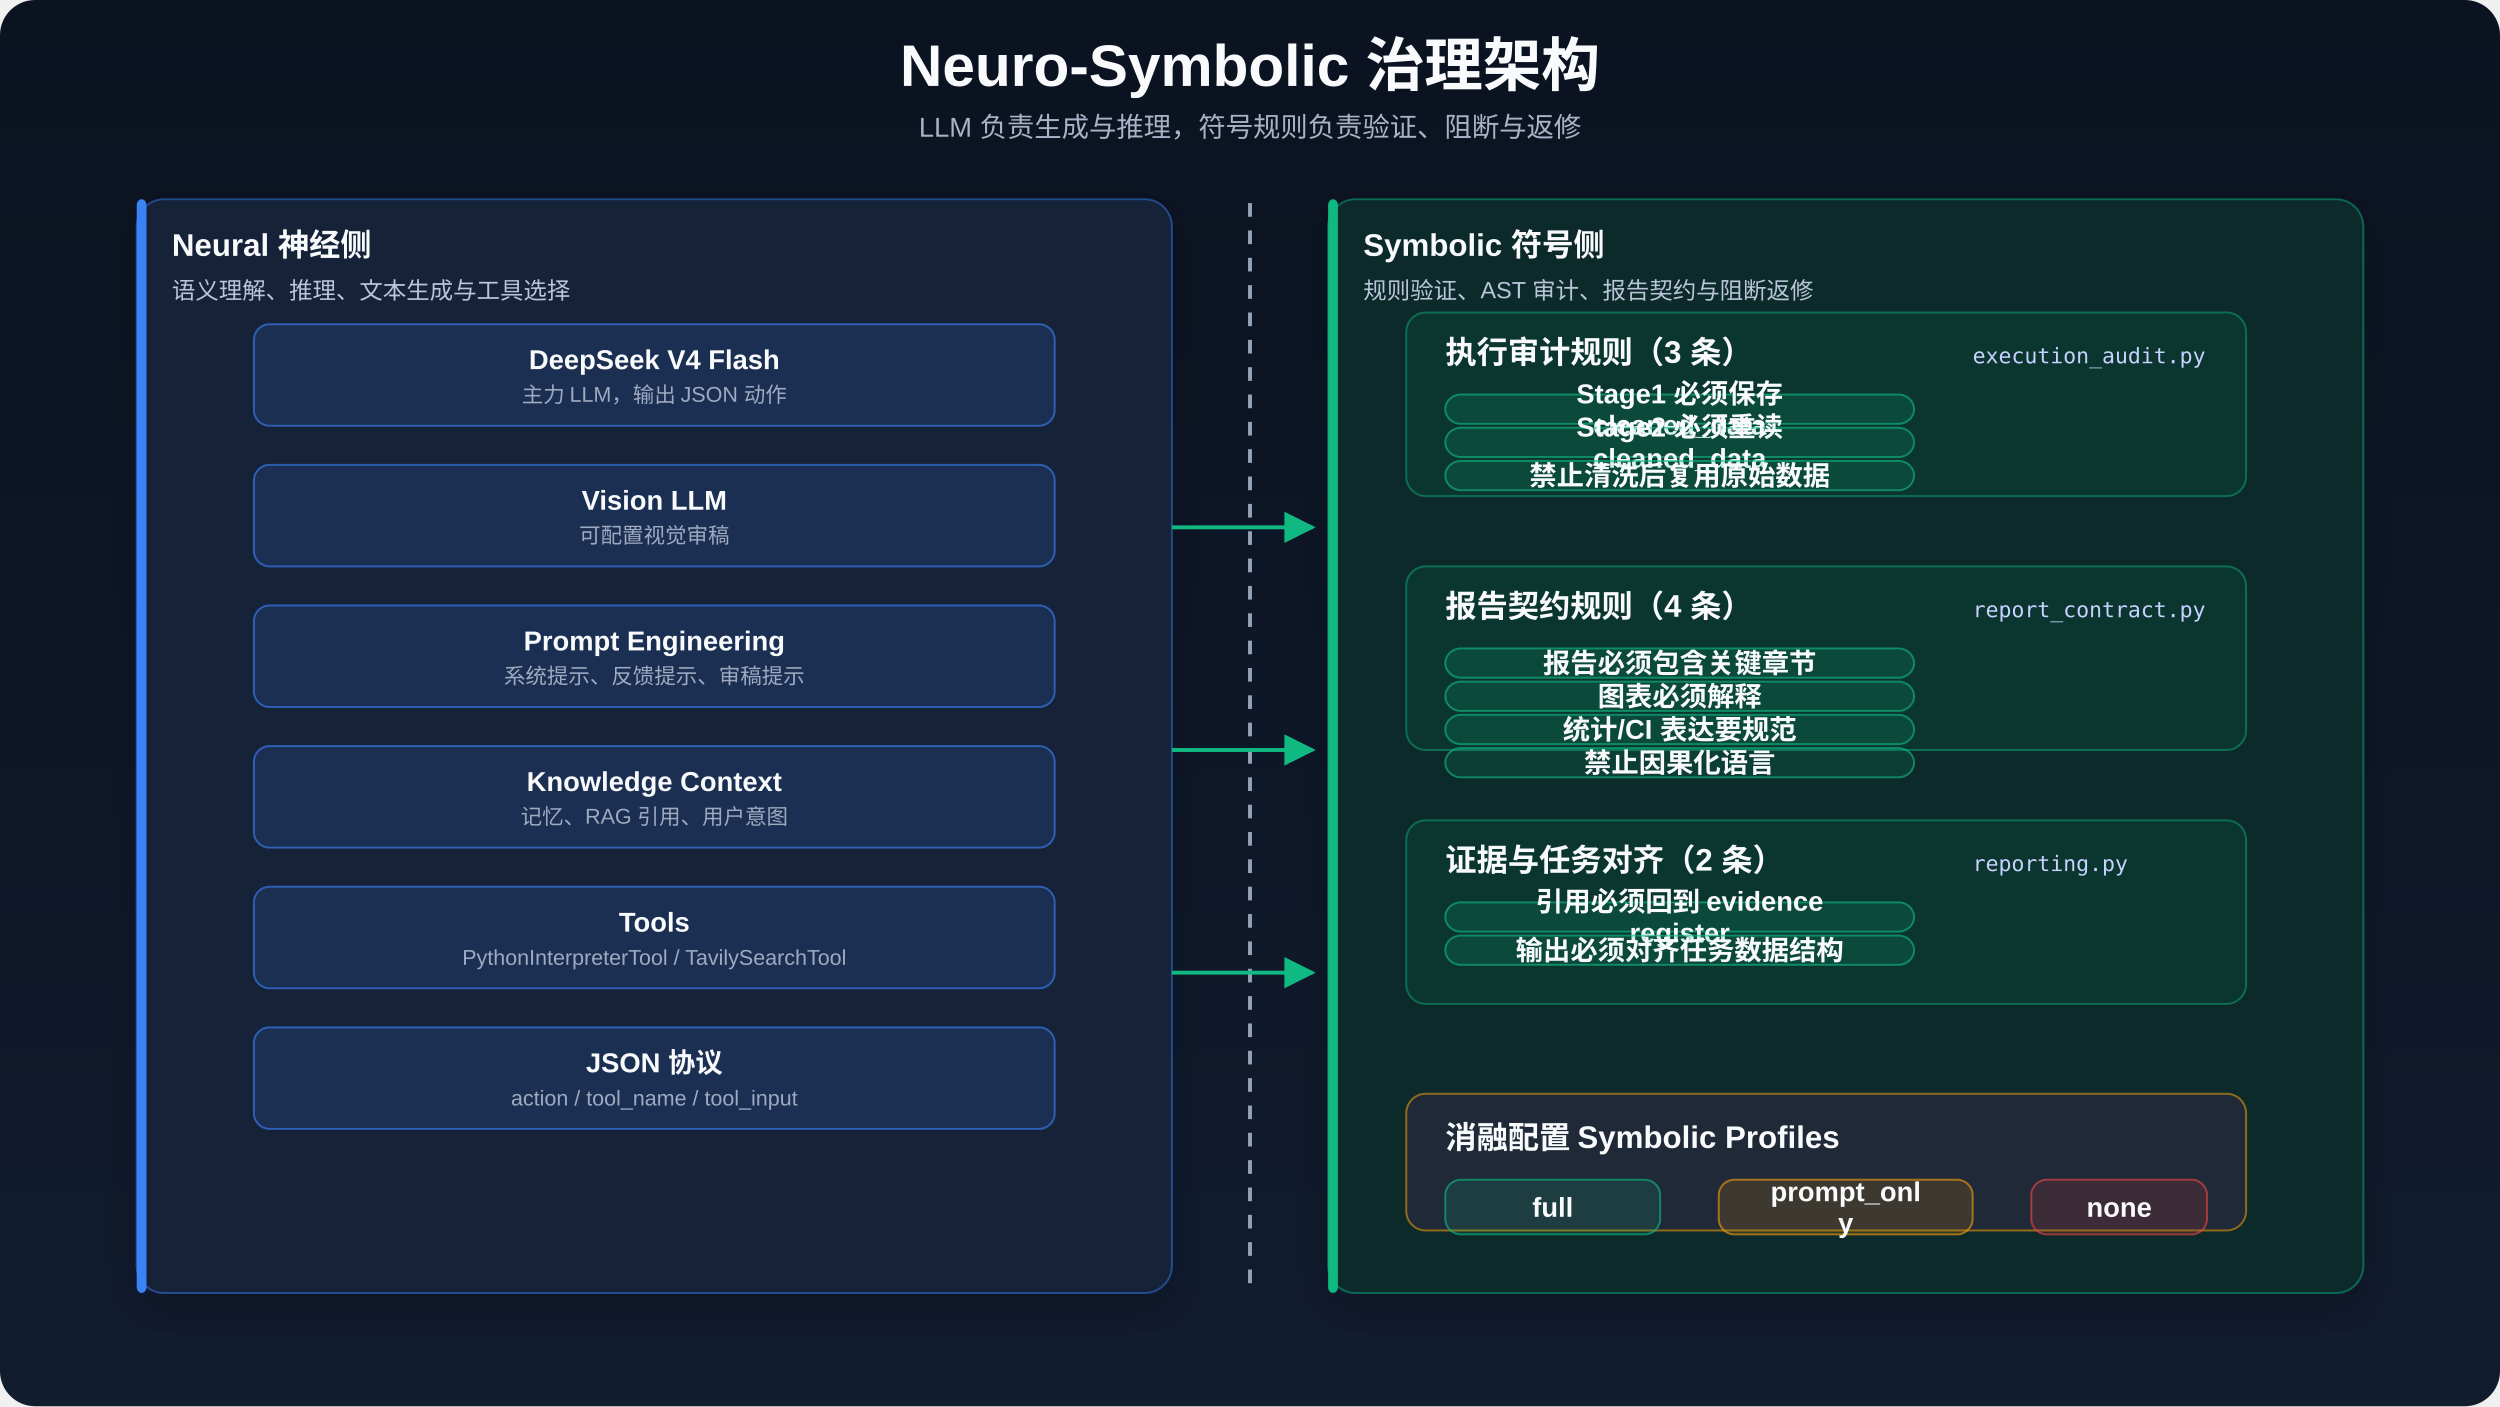
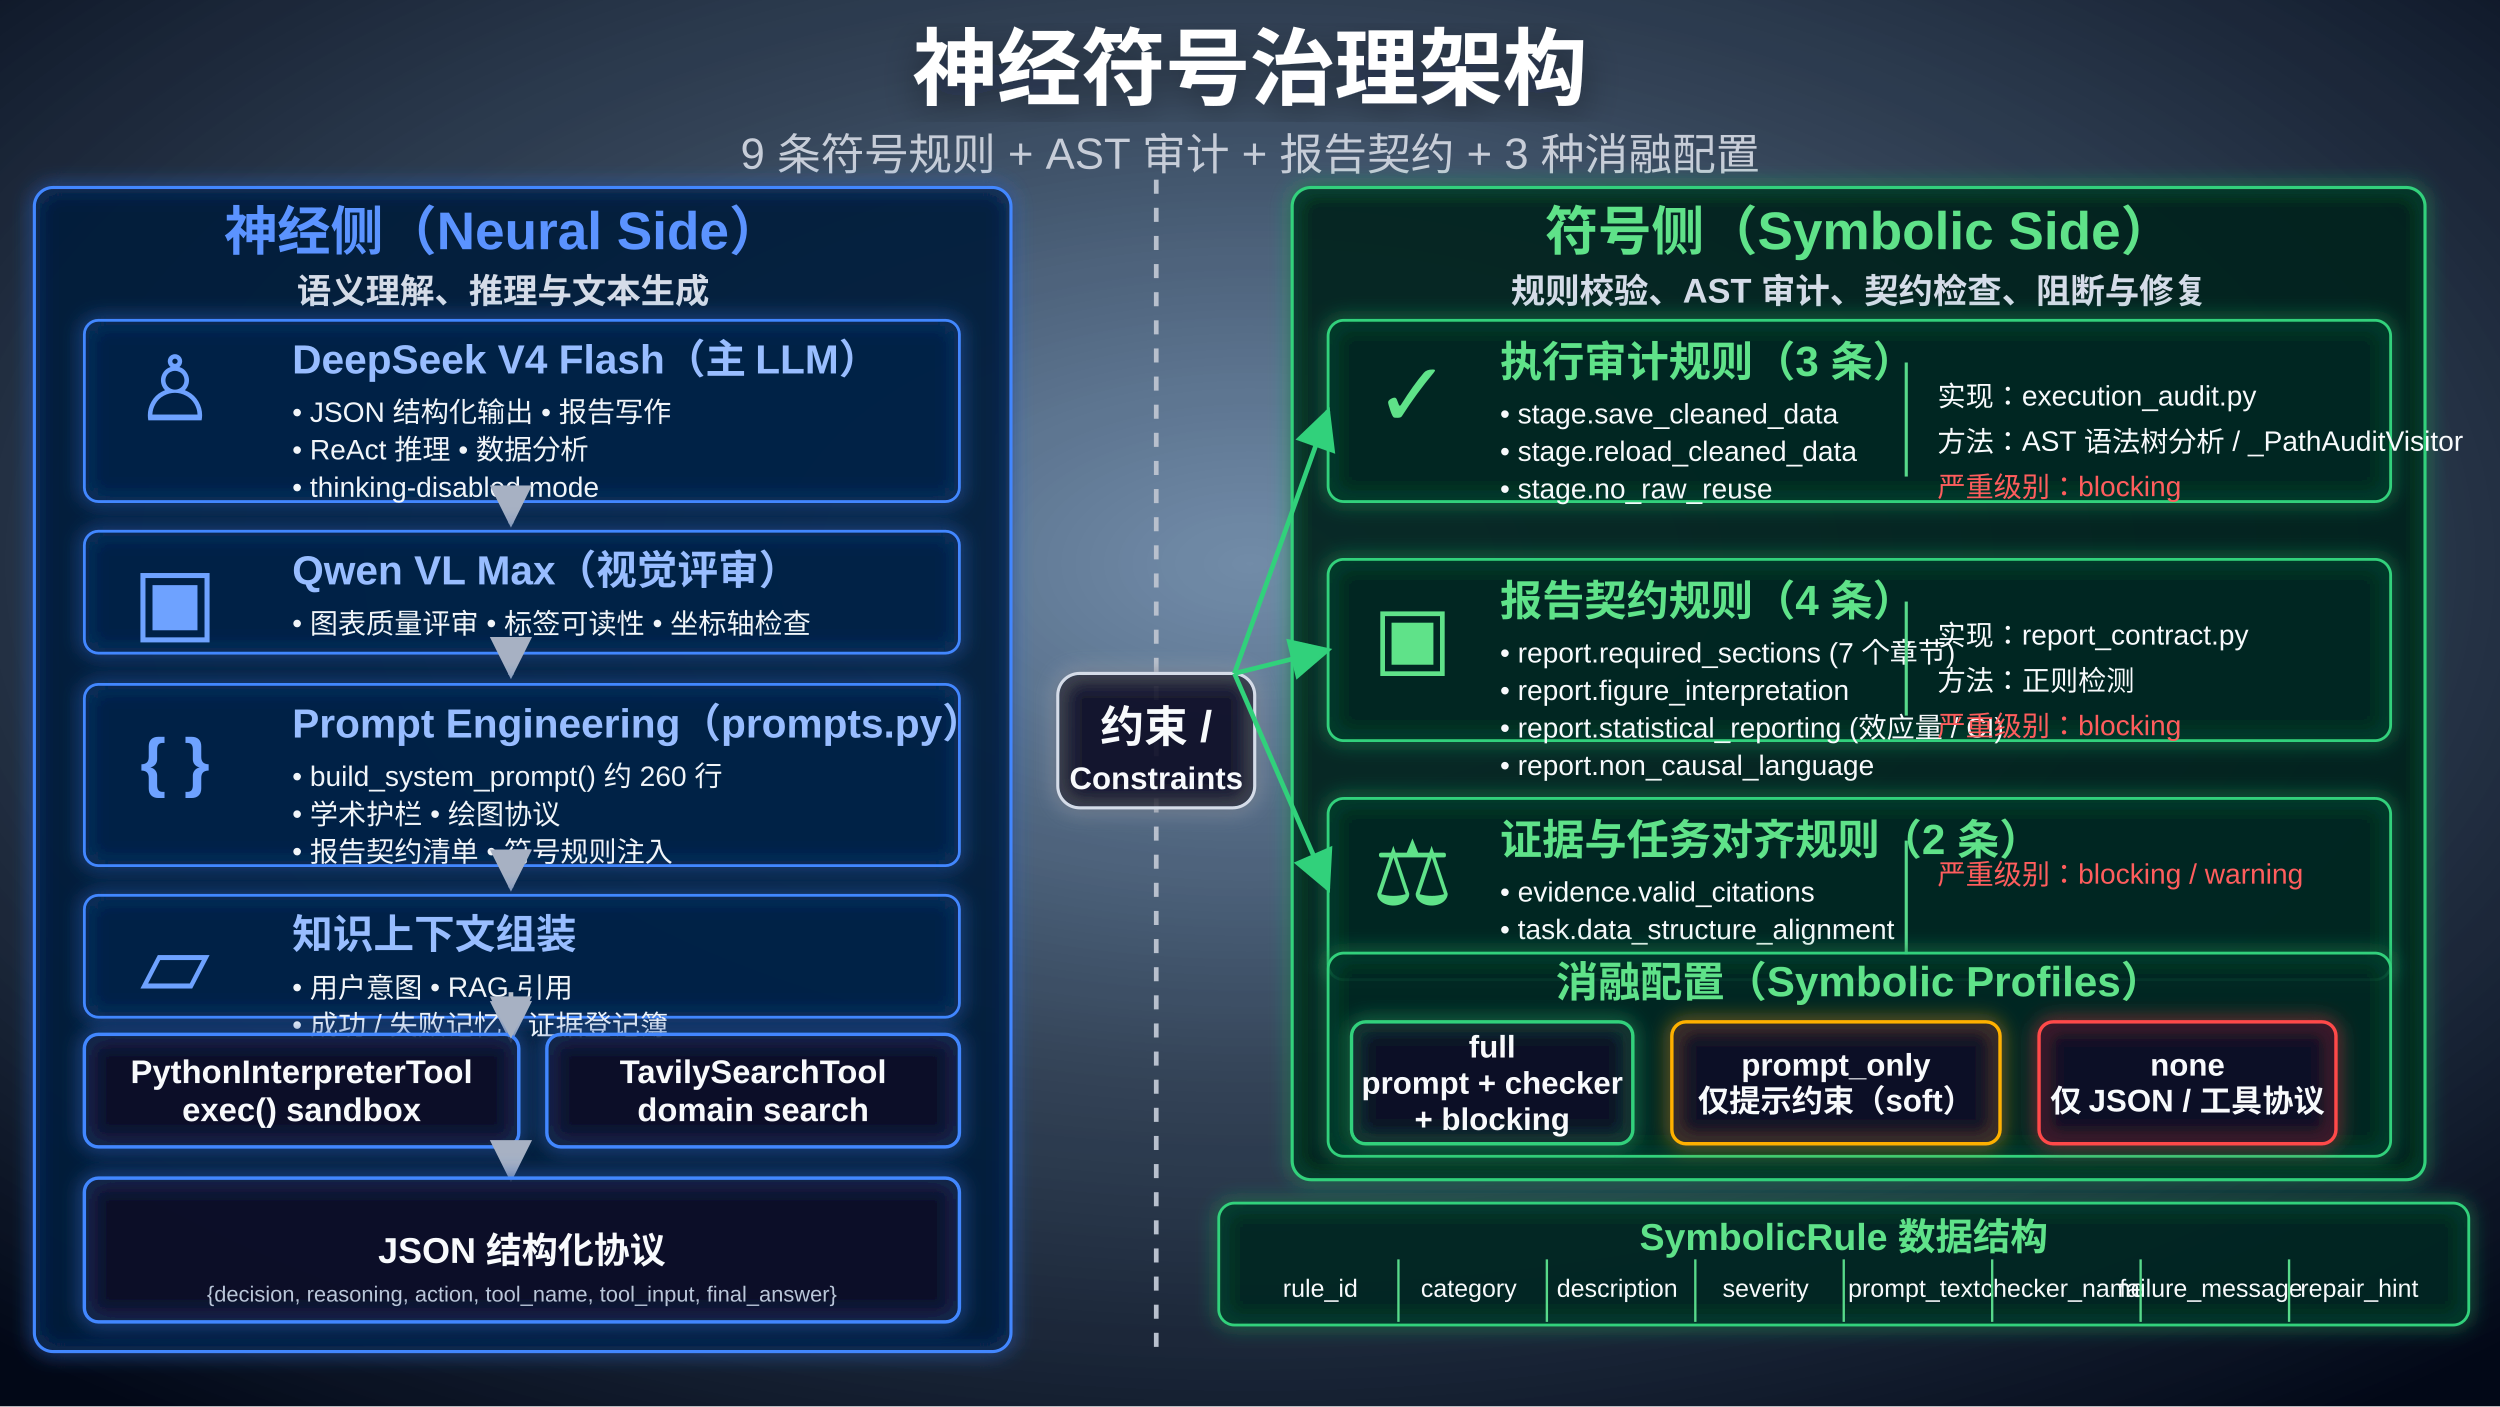
- <svg xmlns="http://www.w3.org/2000/svg" viewBox="0 0 1280 720" font-family="'Segoe UI','Microsoft YaHei',Arial,sans-serif">
+ <svg xmlns="http://www.w3.org/2000/svg" viewBox="0 0 1600 900" font-family="'Segoe UI','Microsoft YaHei',Arial,sans-serif">
  <defs>
-     <linearGradient id="bg" x1="0" y1="0" x2="0" y2="1">
-       <stop offset="0" stop-color="#0B1220" />
-       <stop offset="1" stop-color="#111C2F" />
-     </linearGradient>
-     <filter id="shadow" x="-8%" y="-8%" width="116%" height="116%">
-       <feDropShadow dx="0" dy="8" stdDeviation="10" flood-color="#020617" flood-opacity="0.22" />
+     <radialGradient id="halo" cx="50%" cy="40%" r="75%">
+       <stop offset="0%" stop-color="#0B3A6E" stop-opacity="0.55" />
+       <stop offset="48%" stop-color="#061A33" stop-opacity="0.8" />
+       <stop offset="100%" stop-color="#020817" />
+     </radialGradient>
+     <filter id="softGlow" x="-35%" y="-35%" width="170%" height="170%">
+       <feGaussianBlur stdDeviation="6" result="blur" />
+       <feMerge>
+         <feMergeNode in="blur" />
+         <feMergeNode in="SourceGraphic" />
+       </feMerge>
    </filter>
-     <marker id="arrow" viewBox="0 0 10 10" refX="9" refY="5" markerWidth="8" markerHeight="8" orient="auto">
-       <path d="M0,0 L10,5 L0,10 z" fill="#94A3B8" />
+     <filter id="deepShadow" x="-20%" y="-20%" width="140%" height="140%">
+       <feDropShadow dx="0" dy="8" stdDeviation="12" flood-color="#000814" flood-opacity="0.42" />
+     </filter>
+     <marker id="arrowBlue" viewBox="0 0 10 10" refX="9" refY="5" markerWidth="9" markerHeight="9" orient="auto">
+       <path d="M0,0 L10,5 L0,10 z" fill="#2F86FF" />
    </marker>
-     <marker id="arrowBlue" viewBox="0 0 10 10" refX="9" refY="5" markerWidth="8" markerHeight="8" orient="auto">
-       <path d="M0,0 L10,5 L0,10 z" fill="#3B82F6" />
+     <marker id="arrowGray" viewBox="0 0 10 10" refX="9" refY="5" markerWidth="9" markerHeight="9" orient="auto">
+       <path d="M0,0 L10,5 L0,10 z" fill="#A7B1C3" />
    </marker>
-     <marker id="arrowGreen" viewBox="0 0 10 10" refX="9" refY="5" markerWidth="8" markerHeight="8" orient="auto">
-       <path d="M0,0 L10,5 L0,10 z" fill="#10B981" />
+     <marker id="arrowAmber" viewBox="0 0 10 10" refX="9" refY="5" markerWidth="9" markerHeight="9" orient="auto">
+       <path d="M0,0 L10,5 L0,10 z" fill="#FFB000" />
    </marker>
-     <marker id="arrowRed" viewBox="0 0 10 10" refX="9" refY="5" markerWidth="8" markerHeight="8" orient="auto">
-       <path d="M0,0 L10,5 L0,10 z" fill="#EF4444" />
+     <marker id="arrowGreen" viewBox="0 0 10 10" refX="9" refY="5" markerWidth="9" markerHeight="9" orient="auto">
+       <path d="M0,0 L10,5 L0,10 z" fill="#31D17B" />
+     </marker>
+     <marker id="arrowRed" viewBox="0 0 10 10" refX="9" refY="5" markerWidth="9" markerHeight="9" orient="auto">
+       <path d="M0,0 L10,5 L0,10 z" fill="#FF4949" />
    </marker>
    <style>
-       .title{fill:#F8FAFC;font-size:30px;font-weight:800;letter-spacing:0}
-       .sub{fill:#A8B3C7;font-size:14px}
-       .section{fill:#F8FAFC;font-size:16px;font-weight:800}
-       .label{fill:#F8FAFC;font-size:14px;font-weight:750}
-       .small{fill:#B9C5D8;font-size:12px}
-       .tiny{fill:#9DAAC0;font-size:11px}
-       .code{fill:#C7D2FE;font-size:11px;font-family:'Cascadia Mono','Consolas',monospace}
+       .mono { font-family:'Cascadia Mono','Consolas',monospace; }
+       .muted { fill:#C7D0DF; opacity:.9; }
+       .tiny { fill:#CBD5E1; font-size:18px; }
+       .bullet { fill:#F5F7FA; font-size:20px; }
    </style>
  </defs>
-   <rect width="1280" height="720" rx="18" fill="url(#bg)" />
-   <text class="title" x="640" y="44" text-anchor="middle">Neuro-Symbolic 治理架构</text>
-   <text class="sub" x="640" y="70" text-anchor="middle">LLM 负责生成与推理，符号规则负责验证、阻断与返修</text>
-   <rect x="70" y="102" width="530" height="560" rx="14" fill="#142238" stroke="#3B82F6" stroke-opacity="0.45" filter="url(#shadow)" />
-   <rect x="70" y="102" width="5" height="560" rx="3" fill="#3B82F6" />
-   <text class="section" x="88" y="131" fill="#3B82F6">Neural 神经侧</text>
-   <text class="small" x="88" y="153">语义理解、推理、文本生成与工具选择</text>
-   <rect x="680" y="102" width="530" height="560" rx="14" fill="#102A2C" stroke="#10B981" stroke-opacity="0.45" filter="url(#shadow)" />
-   <rect x="680" y="102" width="5" height="560" rx="3" fill="#10B981" />
-   <text class="section" x="698" y="131" fill="#10B981">Symbolic 符号侧</text>
-   <text class="small" x="698" y="153">规则验证、AST 审计、报告契约与阻断返修</text>
-   <rect x="130" y="166" width="410" height="52" rx="8" fill="#3B82F6" fill-opacity="0.14" stroke="#3B82F6" stroke-opacity="0.62" />
-   <text class="label" x="335.0" y="189.0" text-anchor="middle">DeepSeek V4 Flash</text>
-   <text class="tiny" x="335.0" y="206" text-anchor="middle">主力 LLM，输出 JSON 动作</text>
-   <rect x="130" y="238" width="410" height="52" rx="8" fill="#3B82F6" fill-opacity="0.14" stroke="#3B82F6" stroke-opacity="0.62" />
-   <text class="label" x="335.0" y="261.0" text-anchor="middle">Vision LLM</text>
-   <text class="tiny" x="335.0" y="278" text-anchor="middle">可配置视觉审稿</text>
-   <rect x="130" y="310" width="410" height="52" rx="8" fill="#3B82F6" fill-opacity="0.14" stroke="#3B82F6" stroke-opacity="0.62" />
-   <text class="label" x="335.0" y="333.0" text-anchor="middle">Prompt Engineering</text>
-   <text class="tiny" x="335.0" y="350" text-anchor="middle">系统提示、反馈提示、审稿提示</text>
-   <rect x="130" y="382" width="410" height="52" rx="8" fill="#3B82F6" fill-opacity="0.14" stroke="#3B82F6" stroke-opacity="0.62" />
-   <text class="label" x="335.0" y="405.0" text-anchor="middle">Knowledge Context</text>
-   <text class="tiny" x="335.0" y="422" text-anchor="middle">记忆、RAG 引用、用户意图</text>
-   <rect x="130" y="454" width="410" height="52" rx="8" fill="#3B82F6" fill-opacity="0.14" stroke="#3B82F6" stroke-opacity="0.62" />
-   <text class="label" x="335.0" y="477.0" text-anchor="middle">Tools</text>
-   <text class="tiny" x="335.0" y="494" text-anchor="middle">PythonInterpreterTool / TavilySearchTool</text>
-   <rect x="130" y="526" width="410" height="52" rx="8" fill="#3B82F6" fill-opacity="0.14" stroke="#3B82F6" stroke-opacity="0.62" />
-   <text class="label" x="335.0" y="549.0" text-anchor="middle">JSON 协议</text>
-   <text class="tiny" x="335.0" y="566" text-anchor="middle">action / tool_name / tool_input</text>
-   <line x1="640" y1="104" x2="640" y2="662" stroke="#94A3B8" stroke-width="2" stroke-dasharray="7 7" />
-   <line x1="600" y1="270" x2="672" y2="270" stroke="#10B981" stroke-width="2" marker-end="url(#arrowGreen)" />
-   <line x1="600" y1="384" x2="672" y2="384" stroke="#10B981" stroke-width="2" marker-end="url(#arrowGreen)" />
-   <line x1="600" y1="498" x2="672" y2="498" stroke="#10B981" stroke-width="2" marker-end="url(#arrowGreen)" />
-   <rect x="720" y="160" width="430" height="94" rx="10" fill="#064E3B" fill-opacity="0.34" stroke="#10B981" stroke-opacity="0.45" />
-   <text class="section" x="740" y="186" fill="#34D399">执行审计规则（3 条）</text>
-   <text class="code" x="1010" y="186">execution_audit.py</text>
-   <rect x="740" y="202" width="240" height="15" rx="8" fill="#10B981" fill-opacity="0.14" stroke="#10B981" stroke-opacity="0.62" />
-   <text class="label" x="860.0" y="206.5" text-anchor="middle">Stage1 必须保存</text>
-   <text class="label" x="860.0" y="222.5" text-anchor="middle">cleaned_data</text>
-   <rect x="740" y="219" width="240" height="15" rx="8" fill="#10B981" fill-opacity="0.14" stroke="#10B981" stroke-opacity="0.62" />
-   <text class="label" x="860.0" y="223.5" text-anchor="middle">Stage2 必须重读</text>
-   <text class="label" x="860.0" y="239.5" text-anchor="middle">cleaned_data</text>
-   <rect x="740" y="236" width="240" height="15" rx="8" fill="#10B981" fill-opacity="0.14" stroke="#10B981" stroke-opacity="0.62" />
-   <text class="label" x="860.0" y="248.5" text-anchor="middle">禁止清洗后复用原始数据</text>
-   <rect x="720" y="290" width="430" height="94" rx="10" fill="#064E3B" fill-opacity="0.34" stroke="#10B981" stroke-opacity="0.45" />
-   <text class="section" x="740" y="316" fill="#34D399">报告契约规则（4 条）</text>
-   <text class="code" x="1010" y="316">report_contract.py</text>
-   <rect x="740" y="332" width="240" height="15" rx="8" fill="#10B981" fill-opacity="0.14" stroke="#10B981" stroke-opacity="0.62" />
-   <text class="label" x="860.0" y="344.5" text-anchor="middle">报告必须包含关键章节</text>
-   <rect x="740" y="349" width="240" height="15" rx="8" fill="#10B981" fill-opacity="0.14" stroke="#10B981" stroke-opacity="0.62" />
-   <text class="label" x="860.0" y="361.5" text-anchor="middle">图表必须解释</text>
-   <rect x="740" y="366" width="240" height="15" rx="8" fill="#10B981" fill-opacity="0.14" stroke="#10B981" stroke-opacity="0.62" />
-   <text class="label" x="860.0" y="378.5" text-anchor="middle">统计/CI 表达要规范</text>
-   <rect x="740" y="383" width="240" height="15" rx="8" fill="#10B981" fill-opacity="0.14" stroke="#10B981" stroke-opacity="0.62" />
-   <text class="label" x="860.0" y="395.5" text-anchor="middle">禁止因果化语言</text>
-   <rect x="720" y="420" width="430" height="94" rx="10" fill="#064E3B" fill-opacity="0.34" stroke="#10B981" stroke-opacity="0.45" />
-   <text class="section" x="740" y="446" fill="#34D399">证据与任务对齐（2 条）</text>
-   <text class="code" x="1010" y="446">reporting.py</text>
-   <rect x="740" y="462" width="240" height="15" rx="8" fill="#10B981" fill-opacity="0.14" stroke="#10B981" stroke-opacity="0.62" />
-   <text class="label" x="860.0" y="466.5" text-anchor="middle">引用必须回到 evidence</text>
-   <text class="label" x="860.0" y="482.5" text-anchor="middle">register</text>
-   <rect x="740" y="479" width="240" height="15" rx="8" fill="#10B981" fill-opacity="0.14" stroke="#10B981" stroke-opacity="0.62" />
-   <text class="label" x="860.0" y="491.5" text-anchor="middle">输出必须对齐任务数据结构</text>
-   <rect x="720" y="560" width="430" height="70" rx="10" fill="#1F2937" stroke="#F59E0B" stroke-opacity="0.55" />
-   <text class="section" x="740" y="588" fill="#FBBF24">消融配置 Symbolic Profiles</text>
-   <rect x="740" y="604" width="110" height="28" rx="8" fill="#10B981" fill-opacity="0.14" stroke="#10B981" stroke-opacity="0.62" />
-   <text class="label" x="795.0" y="623.0" text-anchor="middle">full</text>
-   <rect x="880" y="604" width="130" height="28" rx="8" fill="#F59E0B" fill-opacity="0.14" stroke="#F59E0B" stroke-opacity="0.62" />
-   <text class="label" x="945.0" y="615.0" text-anchor="middle">prompt_onl</text>
-   <text class="label" x="945.0" y="631.0" text-anchor="middle">y</text>
-   <rect x="1040" y="604" width="90" height="28" rx="8" fill="#EF4444" fill-opacity="0.14" stroke="#EF4444" stroke-opacity="0.62" />
-   <text class="label" x="1085.0" y="623.0" text-anchor="middle">none</text>
+   <rect width="1600" height="900" fill="url(#halo)" />
+   <text x="800.0" y="63" text-anchor="middle" fill="#FFFFFF" font-size="54" font-weight="900" filter="url(#deepShadow)">神经符号治理架构</text>
+   <text x="800.0" y="108.0" text-anchor="middle" fill="#C7CDD8" font-size="28" font-weight="500">9 条符号规则 + AST 审计 + 报告契约 + 3 种消融配置</text>
+   <rect x="22" y="120" width="625" height="745" rx="12" fill="#041B3B" fill-opacity="0.72" stroke="#4387FF" stroke-width="2" filter="url(#softGlow)" />
+   <rect x="827" y="120" width="725" height="635" rx="12" fill="#03251F" fill-opacity="0.72" stroke="#31D17B" stroke-width="2" filter="url(#softGlow)" />
+   <text x="322" y="160" fill="#5B93FF" font-size="34" font-weight="900" text-anchor="middle">神经侧（Neural Side）</text>
+   <text x="322" y="194" fill="#D5DCE8" font-size="22" font-weight="560" text-anchor="middle">语义理解、推理与文本生成</text>
+   <text x="1190" y="160" fill="#5FE289" font-size="34" font-weight="900" text-anchor="middle">符号侧（Symbolic Side）</text>
+   <text x="1190" y="194" fill="#D5DCE8" font-size="22" font-weight="560" text-anchor="middle">规则校验、AST 审计、契约检查、阻断与修复</text>
+   <rect x="54" y="205" width="560" height="116" rx="9" fill="#062149" fill-opacity="0.72" stroke="#4387FF" stroke-width="1.8" filter="url(#softGlow)" />
+   <text x="112" y="269" fill="#6EA2FF" font-size="58" font-weight="700" text-anchor="middle">♙</text>
+   <text x="187" y="239" fill="#98BDFF" font-size="26" font-weight="850" text-anchor="start">DeepSeek V4 Flash（主 LLM）</text>
+   <text x="187" y="270" fill="#F1F5F9" font-size="18" font-weight="500" text-anchor="start">• JSON 结构化输出        • 报告写作</text>
+   <text x="187" y="294" fill="#F1F5F9" font-size="18" font-weight="500" text-anchor="start">• ReAct 推理             • 数据分析</text>
+   <text x="187" y="318" fill="#F1F5F9" font-size="18" font-weight="500" text-anchor="start">• thinking-disabled mode</text>
+   <line x1="327" y1="321" x2="327" y2="335" stroke="#B7BEC9" stroke-width="3" marker-end="url(#arrowGray)" />
+   <rect x="54" y="340" width="560" height="78" rx="9" fill="#062149" fill-opacity="0.72" stroke="#4387FF" stroke-width="1.8" filter="url(#softGlow)" />
+   <text x="112" y="404" fill="#6EA2FF" font-size="58" font-weight="700" text-anchor="middle">▣</text>
+   <text x="187" y="374" fill="#98BDFF" font-size="26" font-weight="850" text-anchor="start">Qwen VL Max（视觉评审）</text>
+   <text x="187" y="405" fill="#F1F5F9" font-size="18" font-weight="500" text-anchor="start">• 图表质量评审        • 标签可读性        • 坐标轴检查</text>
+   <line x1="327" y1="418" x2="327" y2="432" stroke="#B7BEC9" stroke-width="3" marker-end="url(#arrowGray)" />
+   <rect x="54" y="438" width="560" height="116" rx="9" fill="#062149" fill-opacity="0.72" stroke="#4387FF" stroke-width="1.8" filter="url(#softGlow)" />
+   <text x="112" y="502" fill="#6EA2FF" font-size="42" font-weight="800" text-anchor="middle">{ }</text>
+   <text x="187" y="472" fill="#98BDFF" font-size="26" font-weight="850" text-anchor="start">Prompt Engineering（prompts.py）</text>
+   <text x="187" y="503" fill="#F1F5F9" font-size="18" font-weight="500" text-anchor="start">• build_system_prompt() 约 260 行</text>
+   <text x="187" y="527" fill="#F1F5F9" font-size="18" font-weight="500" text-anchor="start">• 学术护栏               • 绘图协议</text>
+   <text x="187" y="551" fill="#F1F5F9" font-size="18" font-weight="500" text-anchor="start">• 报告契约清单           • 符号规则注入</text>
+   <line x1="327" y1="554" x2="327" y2="568" stroke="#B7BEC9" stroke-width="3" marker-end="url(#arrowGray)" />
+   <rect x="54" y="573" width="560" height="78" rx="9" fill="#062149" fill-opacity="0.72" stroke="#4387FF" stroke-width="1.8" filter="url(#softGlow)" />
+   <text x="112" y="637" fill="#6EA2FF" font-size="58" font-weight="700" text-anchor="middle">▱</text>
+   <text x="187" y="607" fill="#98BDFF" font-size="26" font-weight="850" text-anchor="start">知识上下文组装</text>
+   <text x="187" y="638" fill="#F1F5F9" font-size="18" font-weight="500" text-anchor="start">• 用户意图               • RAG 引用</text>
+   <text x="187" y="662" fill="#F1F5F9" font-size="18" font-weight="500" text-anchor="start">• 成功 / 失败记忆        • 证据登记簿</text>
+   <line x1="327" y1="651" x2="327" y2="665" stroke="#B7BEC9" stroke-width="3" marker-end="url(#arrowGray)" />
+   <rect x="54" y="662" width="278" height="72" rx="9" fill="#07182D" fill-opacity="0.72" stroke="#4387FF" stroke-width="2.2" filter="url(#softGlow)" />
+   <text x="193.0" y="693.17" fill="#F8FAFC" font-size="21" font-weight="650" text-anchor="middle">PythonInterpreterTool</text>
+   <text x="193.0" y="717.53" fill="#F8FAFC" font-size="21" font-weight="650" text-anchor="middle">exec() sandbox</text>
+   <rect x="350" y="662" width="264" height="72" rx="9" fill="#07182D" fill-opacity="0.72" stroke="#4387FF" stroke-width="2.2" filter="url(#softGlow)" />
+   <text x="482.0" y="693.17" fill="#F8FAFC" font-size="21" font-weight="650" text-anchor="middle">TavilySearchTool</text>
+   <text x="482.0" y="717.53" fill="#F8FAFC" font-size="21" font-weight="650" text-anchor="middle">domain search</text>
+   <line x1="327" y1="635" x2="327" y2="662" stroke="#B7BEC9" stroke-width="3" marker-end="url(#arrowGray)" />
+   <line x1="327" y1="734" x2="327" y2="754" stroke="#B7BEC9" stroke-width="3" marker-end="url(#arrowGray)" />
+   <rect x="54" y="754" width="560" height="92" rx="9" fill="#07182D" fill-opacity="0.72" stroke="#4387FF" stroke-width="2.2" filter="url(#softGlow)" />
+   <text x="334.0" y="808.28" fill="#F8FAFC" font-size="23" font-weight="650" text-anchor="middle">JSON 结构化协议</text>
+   <text x="334.0" y="833" fill="#B9C5D8" font-size="14" font-weight="500" text-anchor="middle">{decision, reasoning, action, tool_name, tool_input, final_answer}</text>
+   <line x1="740" y1="115" x2="740" y2="865" stroke="#B8C0CD" stroke-width="3" stroke-dasharray="9 9" />
+   <rect x="677" y="431" width="126" height="86" rx="14" fill="#07152B" fill-opacity="0.72" stroke="#D5DCE8" stroke-width="2" filter="url(#softGlow)" />
+   <text x="740" y="475" fill="#F8FAFC" font-size="28" font-weight="850" text-anchor="middle">约束 /</text>
+   <text x="740" y="505" fill="#F8FAFC" font-size="20" font-weight="650" text-anchor="middle">Constraints</text>
+   <rect x="850" y="205" width="680" height="116" rx="10" fill="#052B22" fill-opacity="0.72" stroke="#31D17B" stroke-width="1.8" filter="url(#softGlow)" />
+   <text x="904" y="273" fill="#5FE289" font-size="58" font-weight="900" text-anchor="middle">✓</text>
+   <text x="960" y="241" fill="#5FE289" font-size="27" font-weight="900" text-anchor="start">执行审计规则（3 条）</text>
+   <text x="960" y="271" fill="#F8FAFC" font-size="18" font-weight="500" text-anchor="start">• stage.save_cleaned_data</text>
+   <text x="960" y="295" fill="#F8FAFC" font-size="18" font-weight="500" text-anchor="start">• stage.reload_cleaned_data</text>
+   <text x="960" y="319" fill="#F8FAFC" font-size="18" font-weight="500" text-anchor="start">• stage.no_raw_reuse</text>
+   <line x1="1220" y1="232" x2="1220" y2="305" stroke="#57D98A" stroke-width="2" />
+   <text x="1240" y="260" fill="#F8FAFC" font-size="18" font-weight="500" text-anchor="start">实现：execution_audit.py</text>
+   <text x="1240" y="289" fill="#F8FAFC" font-size="18" font-weight="500" text-anchor="start">方法：AST 语法树分析 / _PathAuditVisitor</text>
+   <text x="1240" y="318" fill="#FF5D5D" font-size="18" font-weight="500" text-anchor="start">严重级别：blocking</text>
+   <line x1="790" y1="431" x2="850" y2="263" stroke="#31D17B" stroke-width="3" marker-end="url(#arrowGreen)" />
+   <rect x="850" y="358" width="680" height="116" rx="10" fill="#052B22" fill-opacity="0.72" stroke="#31D17B" stroke-width="1.8" filter="url(#softGlow)" />
+   <text x="904" y="426" fill="#5FE289" font-size="54" font-weight="700" text-anchor="middle">▣</text>
+   <text x="960" y="394" fill="#5FE289" font-size="27" font-weight="900" text-anchor="start">报告契约规则（4 条）</text>
+   <text x="960" y="424" fill="#F8FAFC" font-size="18" font-weight="500" text-anchor="start">• report.required_sections (7 个章节)</text>
+   <text x="960" y="448" fill="#F8FAFC" font-size="18" font-weight="500" text-anchor="start">• report.figure_interpretation</text>
+   <text x="960" y="472" fill="#F8FAFC" font-size="18" font-weight="500" text-anchor="start">• report.statistical_reporting (效应量 / CI)</text>
+   <text x="960" y="496" fill="#F8FAFC" font-size="18" font-weight="500" text-anchor="start">• report.non_causal_language</text>
+   <line x1="1220" y1="385" x2="1220" y2="458" stroke="#57D98A" stroke-width="2" />
+   <text x="1240" y="413" fill="#F8FAFC" font-size="18" font-weight="500" text-anchor="start">实现：report_contract.py</text>
+   <text x="1240" y="442" fill="#F8FAFC" font-size="18" font-weight="500" text-anchor="start">方法：正则检测</text>
+   <text x="1240" y="471" fill="#FF5D5D" font-size="18" font-weight="500" text-anchor="start">严重级别：blocking</text>
+   <line x1="790" y1="431" x2="850" y2="416" stroke="#31D17B" stroke-width="3" marker-end="url(#arrowGreen)" />
+   <rect x="850" y="511" width="680" height="116" rx="10" fill="#052B22" fill-opacity="0.72" stroke="#31D17B" stroke-width="1.8" filter="url(#softGlow)" />
+   <text x="904" y="579" fill="#5FE289" font-size="58" font-weight="700" text-anchor="middle">⚖</text>
+   <text x="960" y="547" fill="#5FE289" font-size="27" font-weight="900" text-anchor="start">证据与任务对齐规则（2 条）</text>
+   <text x="960" y="577" fill="#F8FAFC" font-size="18" font-weight="500" text-anchor="start">• evidence.valid_citations</text>
+   <text x="960" y="601" fill="#F8FAFC" font-size="18" font-weight="500" text-anchor="start">• task.data_structure_alignment</text>
+   <line x1="1220" y1="538" x2="1220" y2="611" stroke="#57D98A" stroke-width="2" />
+   <text x="1240" y="566" fill="#FF5D5D" font-size="18" font-weight="500" text-anchor="start">严重级别：blocking / warning</text>
+   <line x1="790" y1="431" x2="850" y2="569" stroke="#31D17B" stroke-width="3" marker-end="url(#arrowGreen)" />
+   <rect x="850" y="610" width="680" height="130" rx="10" fill="#052B22" fill-opacity="0.72" stroke="#31D17B" stroke-width="1.8" filter="url(#softGlow)" />
+   <text x="1190" y="638" fill="#5FE289" font-size="27" font-weight="900" text-anchor="middle">消融配置（Symbolic Profiles）</text>
+   <rect x="865" y="654" width="180" height="78" rx="9" fill="#07182D" fill-opacity="0.72" stroke="#31D17B" stroke-width="2.2" filter="url(#softGlow)" />
+   <text x="955.0" y="676.8" fill="#F8FAFC" font-size="20" font-weight="650" text-anchor="middle">full</text>
+   <text x="955.0" y="700.0" fill="#F8FAFC" font-size="20" font-weight="650" text-anchor="middle">prompt + checker</text>
+   <text x="955.0" y="723.2" fill="#F8FAFC" font-size="20" font-weight="650" text-anchor="middle">+ blocking</text>
+   <rect x="1070" y="654" width="210" height="78" rx="9" fill="#07182D" fill-opacity="0.72" stroke="#FFB000" stroke-width="2.2" filter="url(#softGlow)" />
+   <text x="1175.0" y="688.4" fill="#F8FAFC" font-size="20" font-weight="650" text-anchor="middle">prompt_only</text>
+   <text x="1175.0" y="711.6" fill="#F8FAFC" font-size="20" font-weight="650" text-anchor="middle">仅提示约束（soft）</text>
+   <rect x="1305" y="654" width="190" height="78" rx="9" fill="#07182D" fill-opacity="0.72" stroke="#FF4949" stroke-width="2.2" filter="url(#softGlow)" />
+   <text x="1400.0" y="688.4" fill="#F8FAFC" font-size="20" font-weight="650" text-anchor="middle">none</text>
+   <text x="1400.0" y="711.6" fill="#F8FAFC" font-size="20" font-weight="650" text-anchor="middle">仅 JSON / 工具协议</text>
+   <rect x="780" y="770" width="800" height="78" rx="10" fill="#052B22" fill-opacity="0.72" stroke="#31D17B" stroke-width="1.8" filter="url(#softGlow)" />
+   <text x="1180" y="800" fill="#5FE289" font-size="24" font-weight="850" text-anchor="middle">SymbolicRule 数据结构</text>
+   <text x="845" y="830" fill="#F8FAFC" font-size="16" font-weight="500" text-anchor="middle">rule_id</text>
+   <text x="940" y="830" fill="#F8FAFC" font-size="16" font-weight="500" text-anchor="middle">category</text>
+   <line x1="895" y1="806" x2="895" y2="846" stroke="#57D98A" stroke-width="1.5" />
+   <text x="1035" y="830" fill="#F8FAFC" font-size="16" font-weight="500" text-anchor="middle">description</text>
+   <line x1="990" y1="806" x2="990" y2="846" stroke="#57D98A" stroke-width="1.5" />
+   <text x="1130" y="830" fill="#F8FAFC" font-size="16" font-weight="500" text-anchor="middle">severity</text>
+   <line x1="1085" y1="806" x2="1085" y2="846" stroke="#57D98A" stroke-width="1.5" />
+   <text x="1225" y="830" fill="#F8FAFC" font-size="16" font-weight="500" text-anchor="middle">prompt_text</text>
+   <line x1="1180" y1="806" x2="1180" y2="846" stroke="#57D98A" stroke-width="1.5" />
+   <text x="1320" y="830" fill="#F8FAFC" font-size="16" font-weight="500" text-anchor="middle">checker_name</text>
+   <line x1="1275" y1="806" x2="1275" y2="846" stroke="#57D98A" stroke-width="1.5" />
+   <text x="1415" y="830" fill="#F8FAFC" font-size="16" font-weight="500" text-anchor="middle">failure_message</text>
+   <line x1="1370" y1="806" x2="1370" y2="846" stroke="#57D98A" stroke-width="1.5" />
+   <text x="1510" y="830" fill="#F8FAFC" font-size="16" font-weight="500" text-anchor="middle">repair_hint</text>
+   <line x1="1465" y1="806" x2="1465" y2="846" stroke="#57D98A" stroke-width="1.5" />
</svg>
